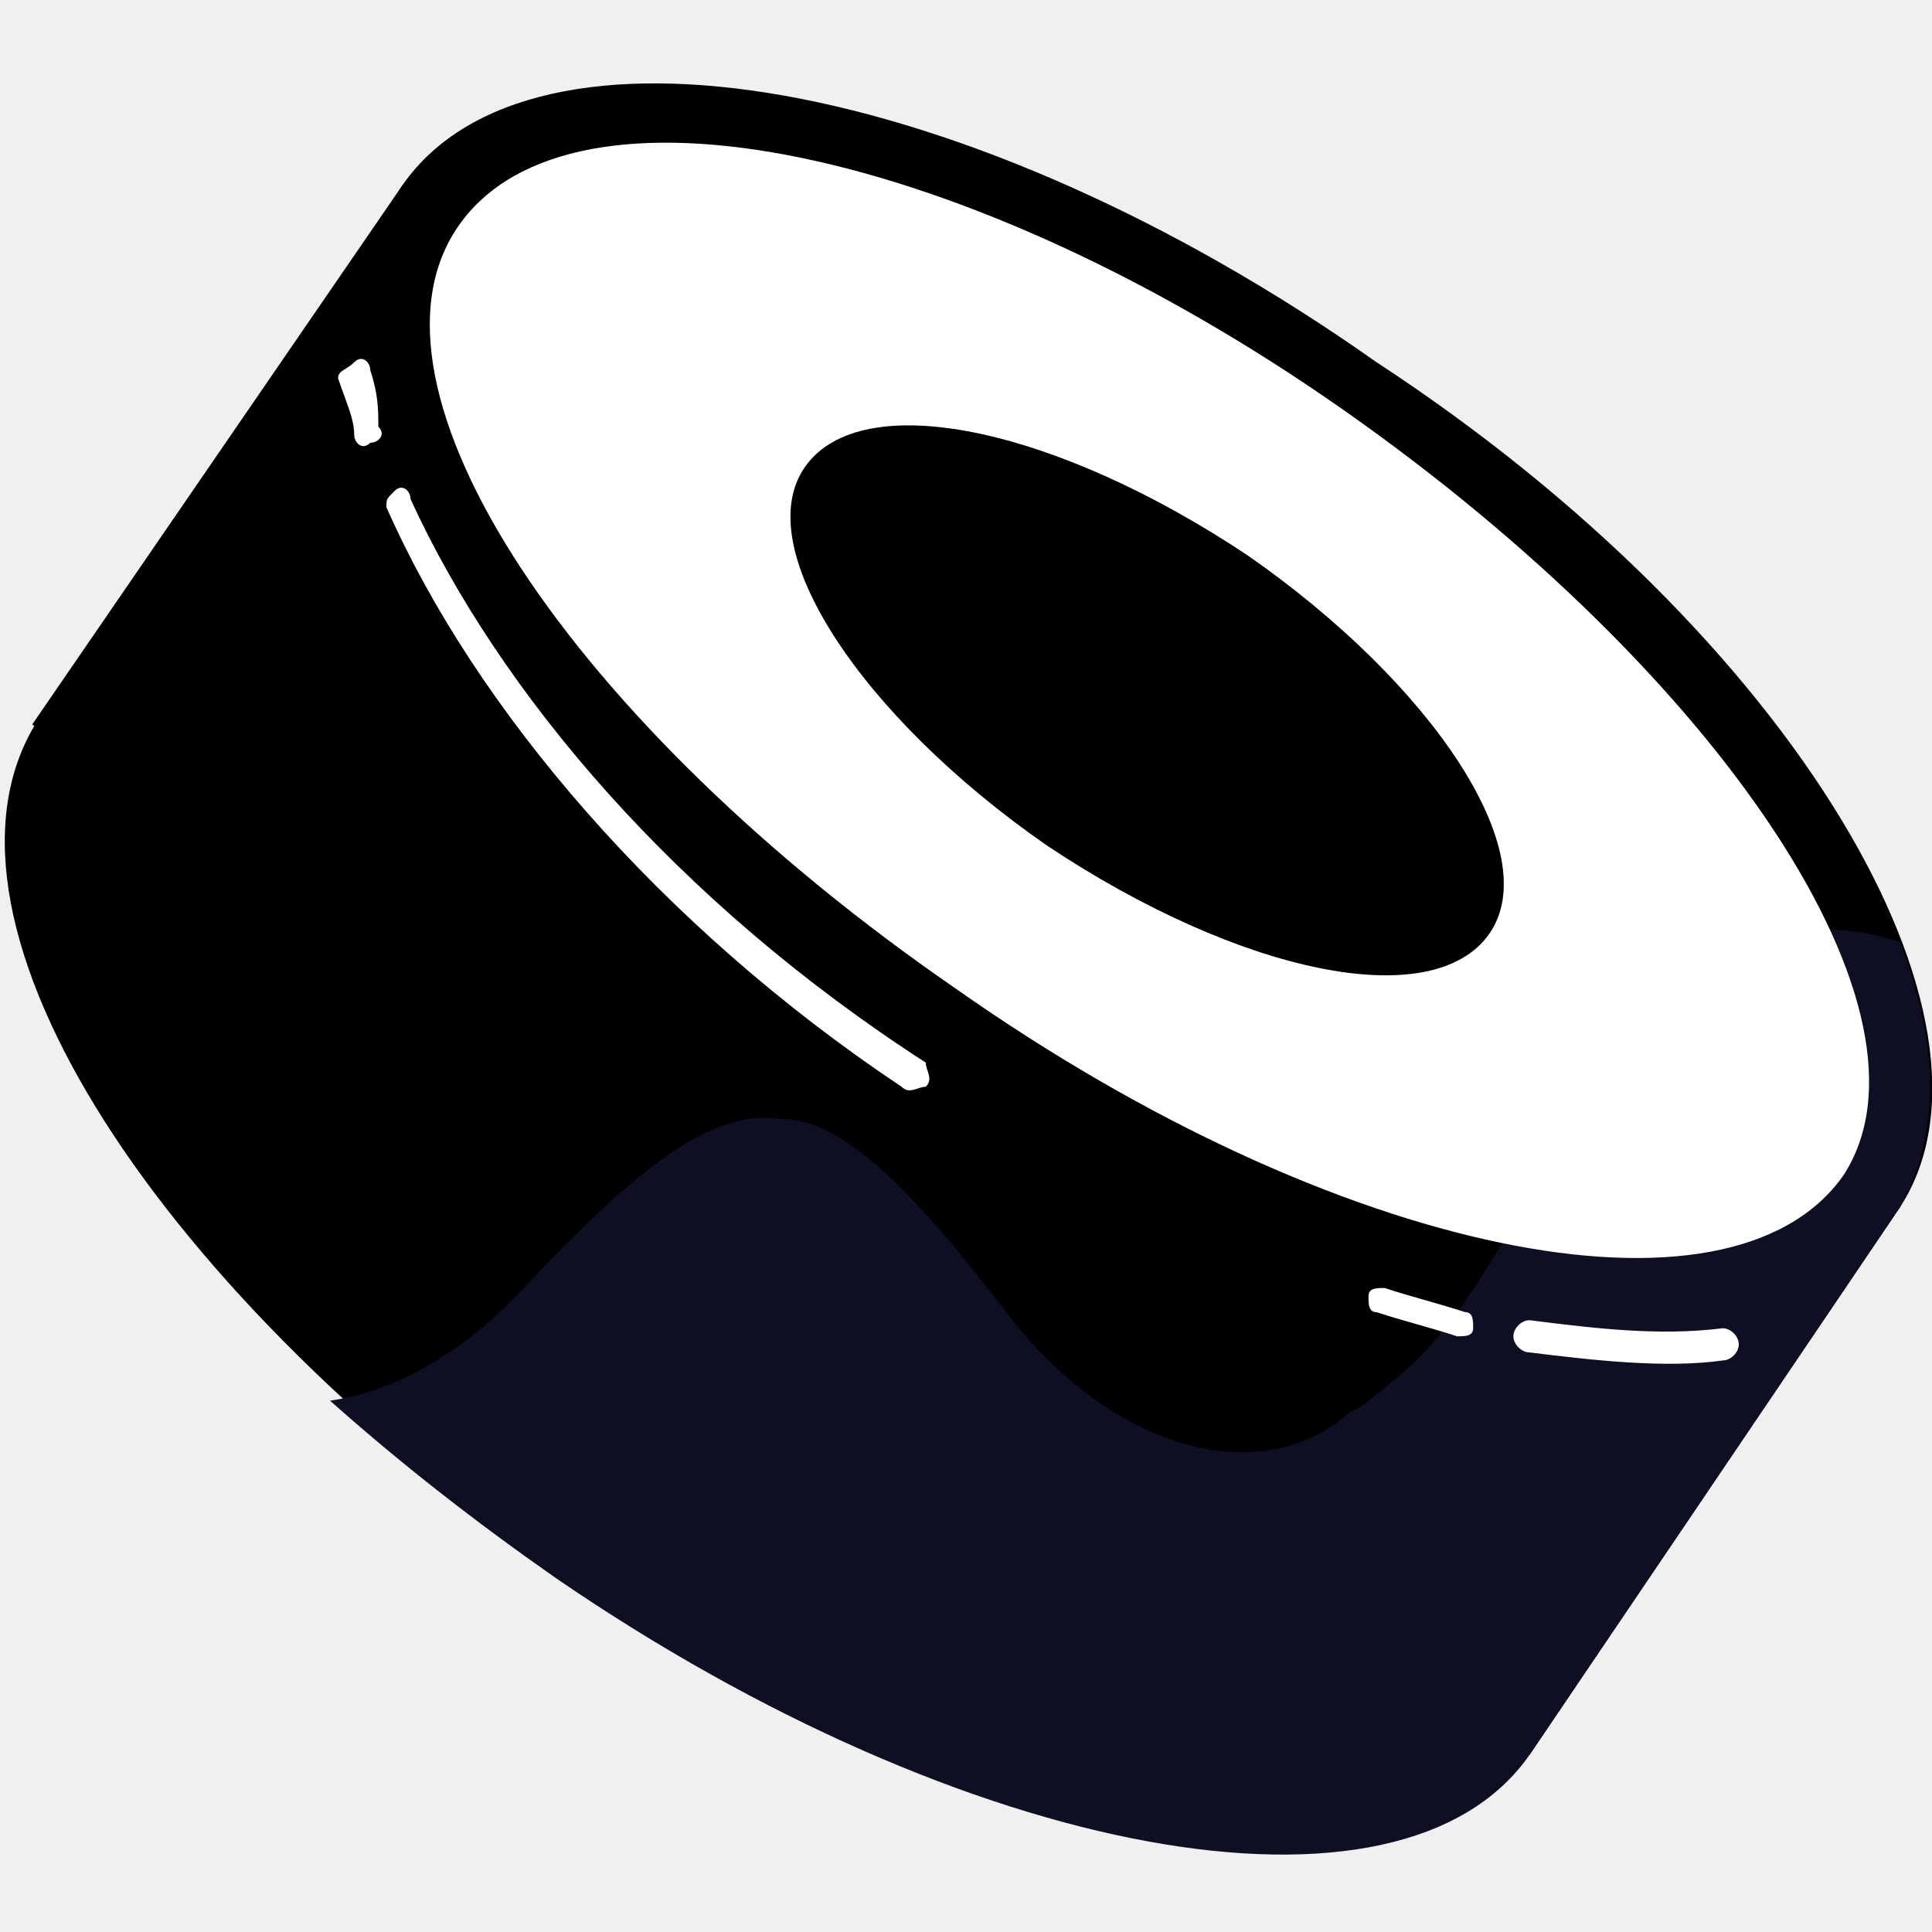
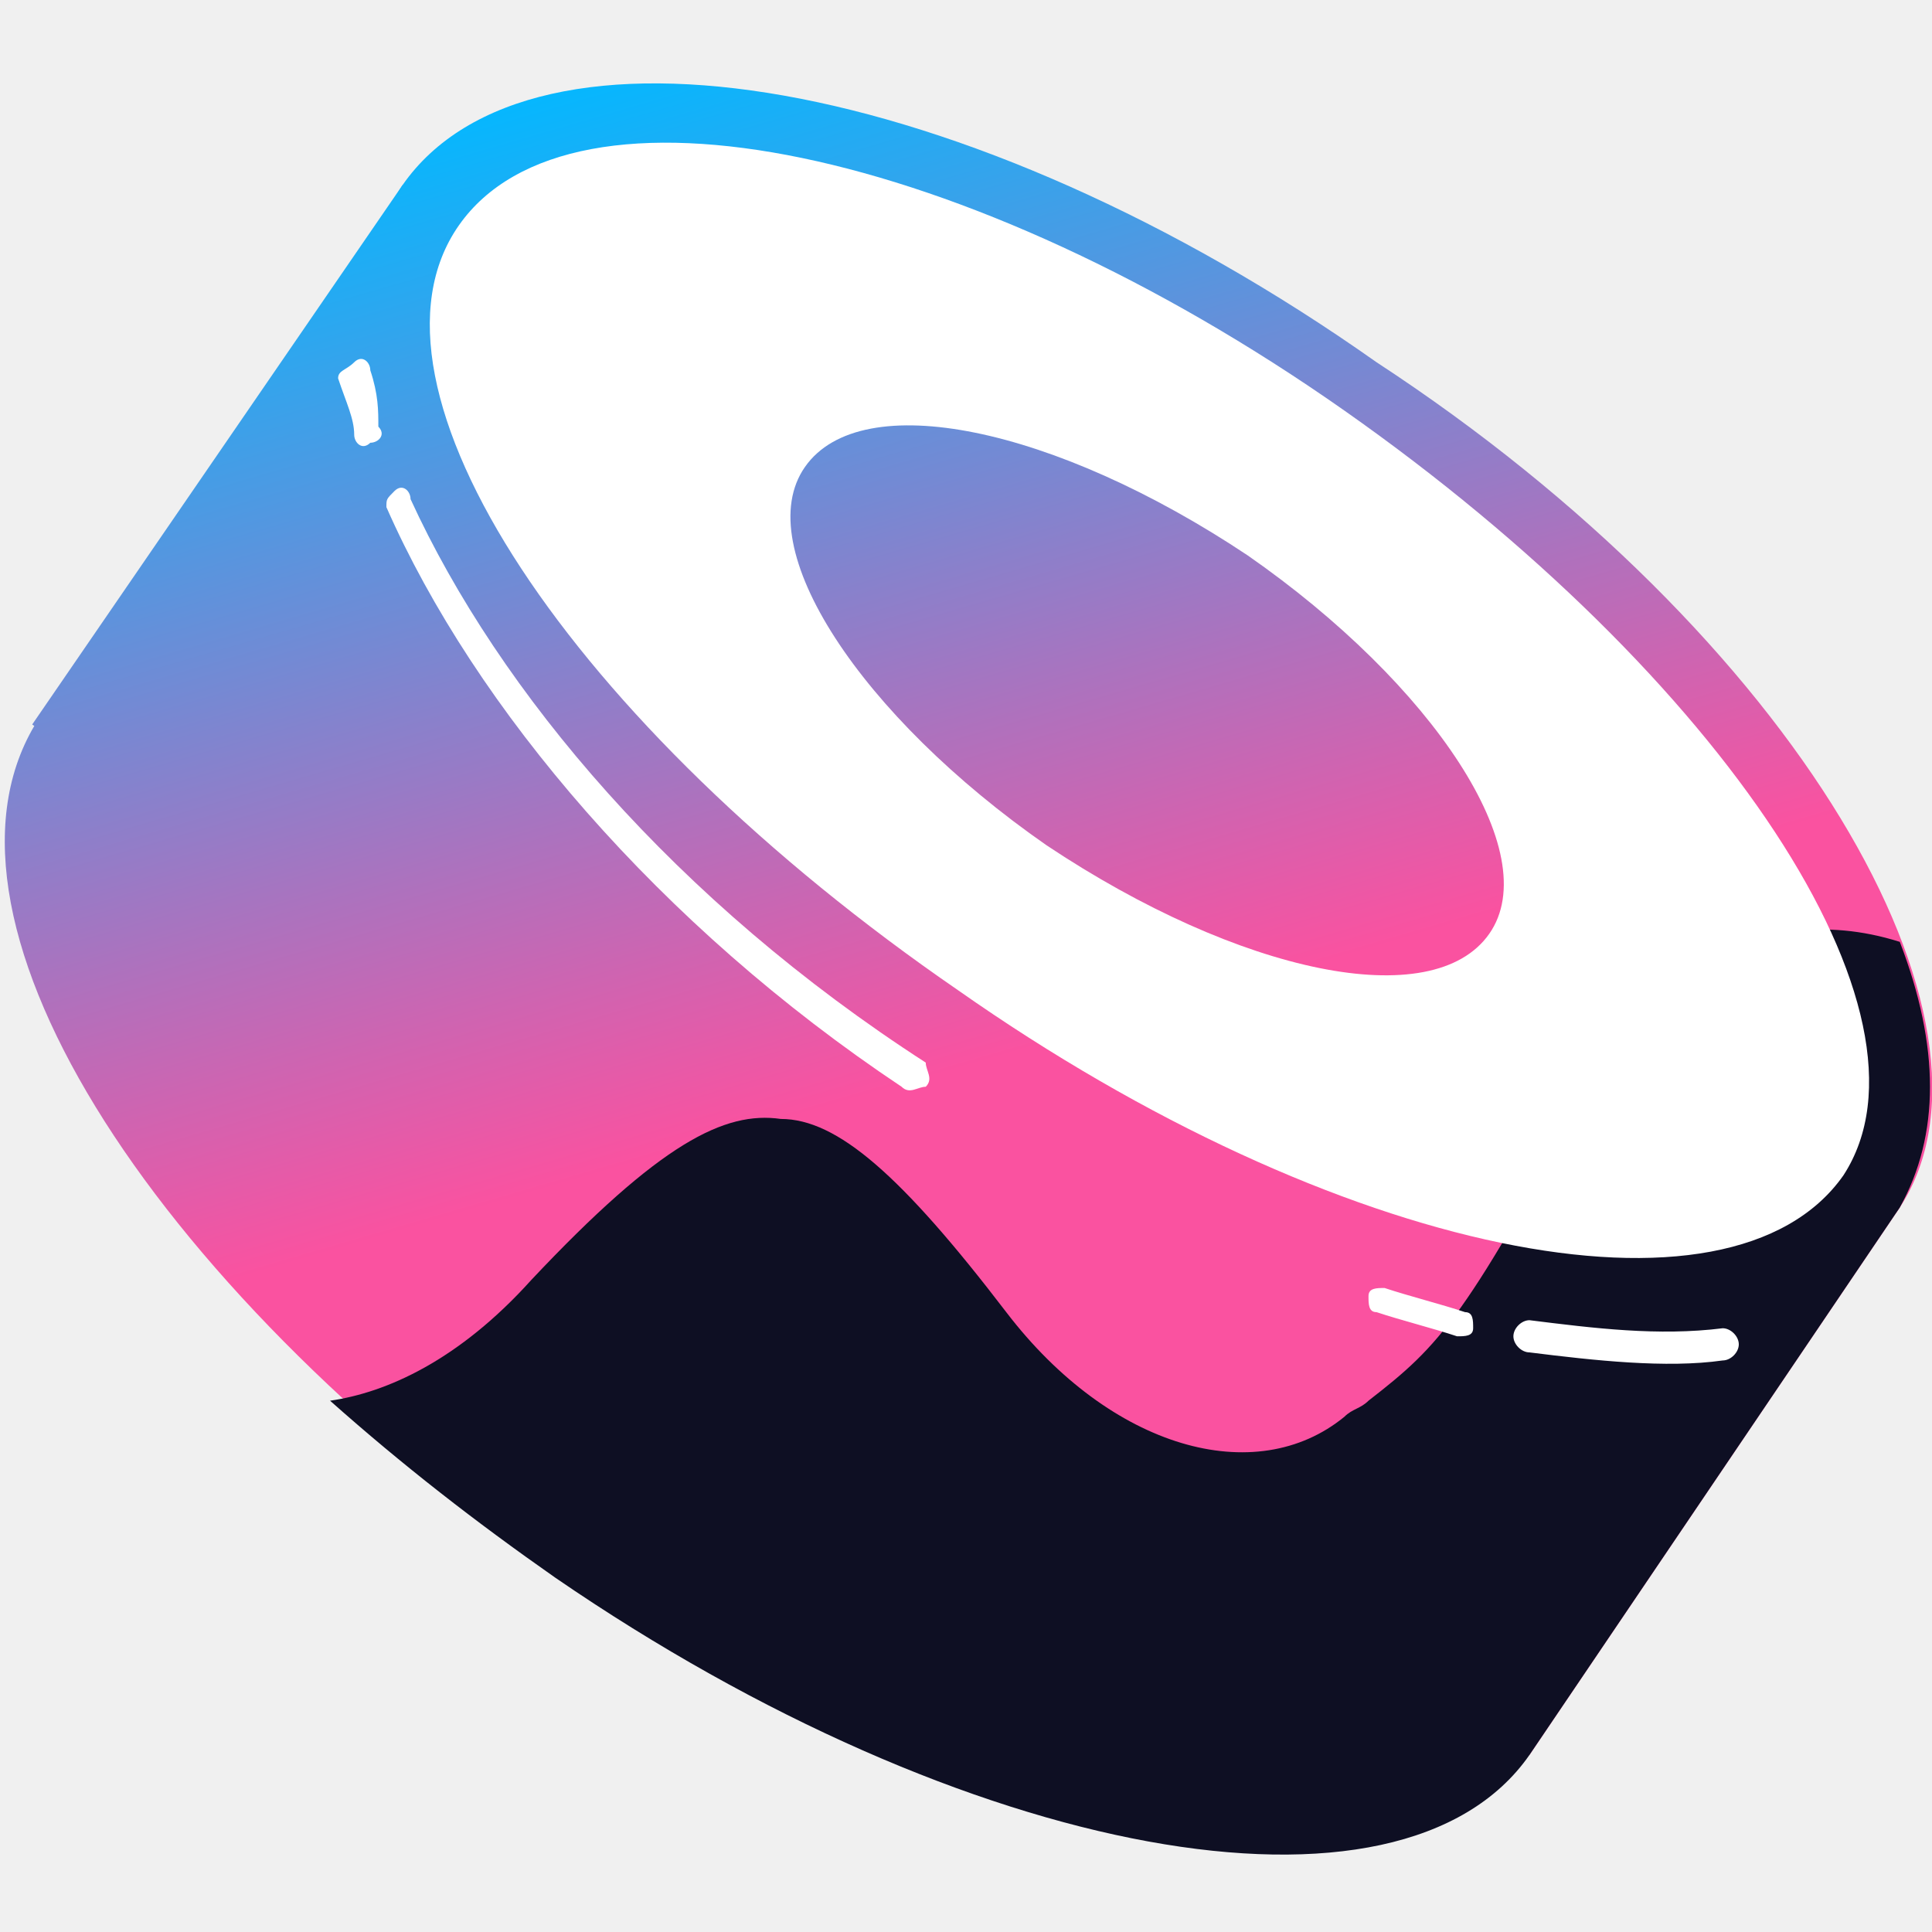
<svg xmlns="http://www.w3.org/2000/svg" xmlns:xlink="http://www.w3.org/1999/xlink" viewBox="0 0 24 24" xml:space="preserve">
  <defs>
    <path id="a" d="M0 0h24v24H0z" />
  </defs>
  <clipPath id="b">
    <use xlink:href="#a" overflow="visible" />
  </clipPath>
  <g clip-path="url(#b)">
    <linearGradient id="c" gradientUnits="userSpaceOnUse" x1="20.644" y1="1011.506" x2="24.333" y2="998.84" gradientTransform="matrix(1 0 0 -1 -12 1012)">
-       <stop offset="0" stopColor="#03b8ff" />
-       <stop offset="1" stopColor="#fa52a0" />
+       <stop offset="0" stop-color="#03b8ff" />
+       <stop offset="1" stop-color="#fa52a0" />
    </linearGradient>
    <path d="M5 2.3 23.6 15 19 21.8.4 9 5 2.3z" fill="url(#c)" />
    <linearGradient id="d" gradientUnits="userSpaceOnUse" x1="23.682" y1="1012.39" x2="27.37" y2="999.724" gradientTransform="matrix(1 0 0 -1 -12 1012)">
-       <stop offset="0" stopColor="#03b8ff" />
-       <stop offset="1" stopColor="#fa52a0" />
+       <stop offset="0" stop-color="#03b8ff" />
+       <stop offset="1" stop-color="#fa52a0" />
    </linearGradient>
    <path d="M23.6 15c-1.6 2.3-7 1.4-12.1-2.2C6.3 9.3 3.5 4.6 5 2.3 6.6 0 12 .9 17.1 4.5c5.2 3.4 8 8.2 6.5 10.5z" fill="url(#d)" />
    <linearGradient id="e" gradientUnits="userSpaceOnUse" x1="17.616" y1="1010.624" x2="21.305" y2="997.958" gradientTransform="matrix(1 0 0 -1 -12 1012)">
-       <stop offset="0" stopColor="#03b8ff" />
-       <stop offset="1" stopColor="#fa52a0" />
+       <stop offset="0" stop-color="#03b8ff" />
+       <stop offset="1" stop-color="#fa52a0" />
    </linearGradient>
    <path d="M19 21.7c-1.6 2.3-7 1.4-12.1-2.2s-8-8.2-6.4-10.6c1.6-2.3 7-1.4 12.1 2.2s7.9 8.3 6.4 10.6z" fill="url(#e)" />
    <path d="M23.6 15 19 21.8c-1.6 2.3-7 1.3-12.1-2.2-1-.7-1.9-1.4-2.8-2.2.7-.1 1.6-.5 2.5-1.5 1.6-1.7 2.4-2.1 3.1-2 .7 0 1.5.7 2.8 2.4 1.3 1.7 3.1 2.2 4.2 1.3.1-.1.2-.1.3-.2.9-.7 1.2-1 2.9-4.2.4-.8 1.8-2.1 3.7-1.5.5 1.3.5 2.4 0 3.3z" fill="#0e0f23" />
    <path d="M22.9 14.6c-1.4 2-6.3 1-11-2.3C7.1 9 4.3 4.8 5.7 2.8s6.3-1 11 2.3 7.5 7.5 6.2 9.5zm-4.4-3c-.7 1-3.1.5-5.5-1.1-2.3-1.6-3.7-3.7-3-4.7.7-1 3.1-.5 5.5 1.1 2.3 1.6 3.7 3.7 3 4.7z" fill-rule="evenodd" clip-rule="evenodd" fill="#fff" />
    <path d="M4.6 4.6c0-.1-.1-.2-.2-.1s-.2.1-.2.2c.1.3.2.5.2.7 0 .1.1.2.2.1.1 0 .2-.1.1-.2 0-.2 0-.4-.1-.7zm.5 1.6c0-.1-.1-.2-.2-.1s-.1.1-.1.2c1.1 2.5 3.4 5.2 6.4 7.2.1.1.2 0 .3 0 .1-.1 0-.2 0-.3-3.1-2-5.3-4.6-6.4-7zM17.2 16c-.1 0-.2 0-.2.1s0 .2.1.2c.3.1.7.2 1 .3.1 0 .2 0 .2-.1s0-.2-.1-.2c-.3-.1-.7-.2-1-.3zm1.8.4c-.1 0-.2.1-.2.2s.1.2.2.2c.8.1 1.7.2 2.4.1.1 0 .2-.1.2-.2s-.1-.2-.2-.2c-.8.1-1.6 0-2.4-.1z" fill="#fff" />
  </g>
</svg>
